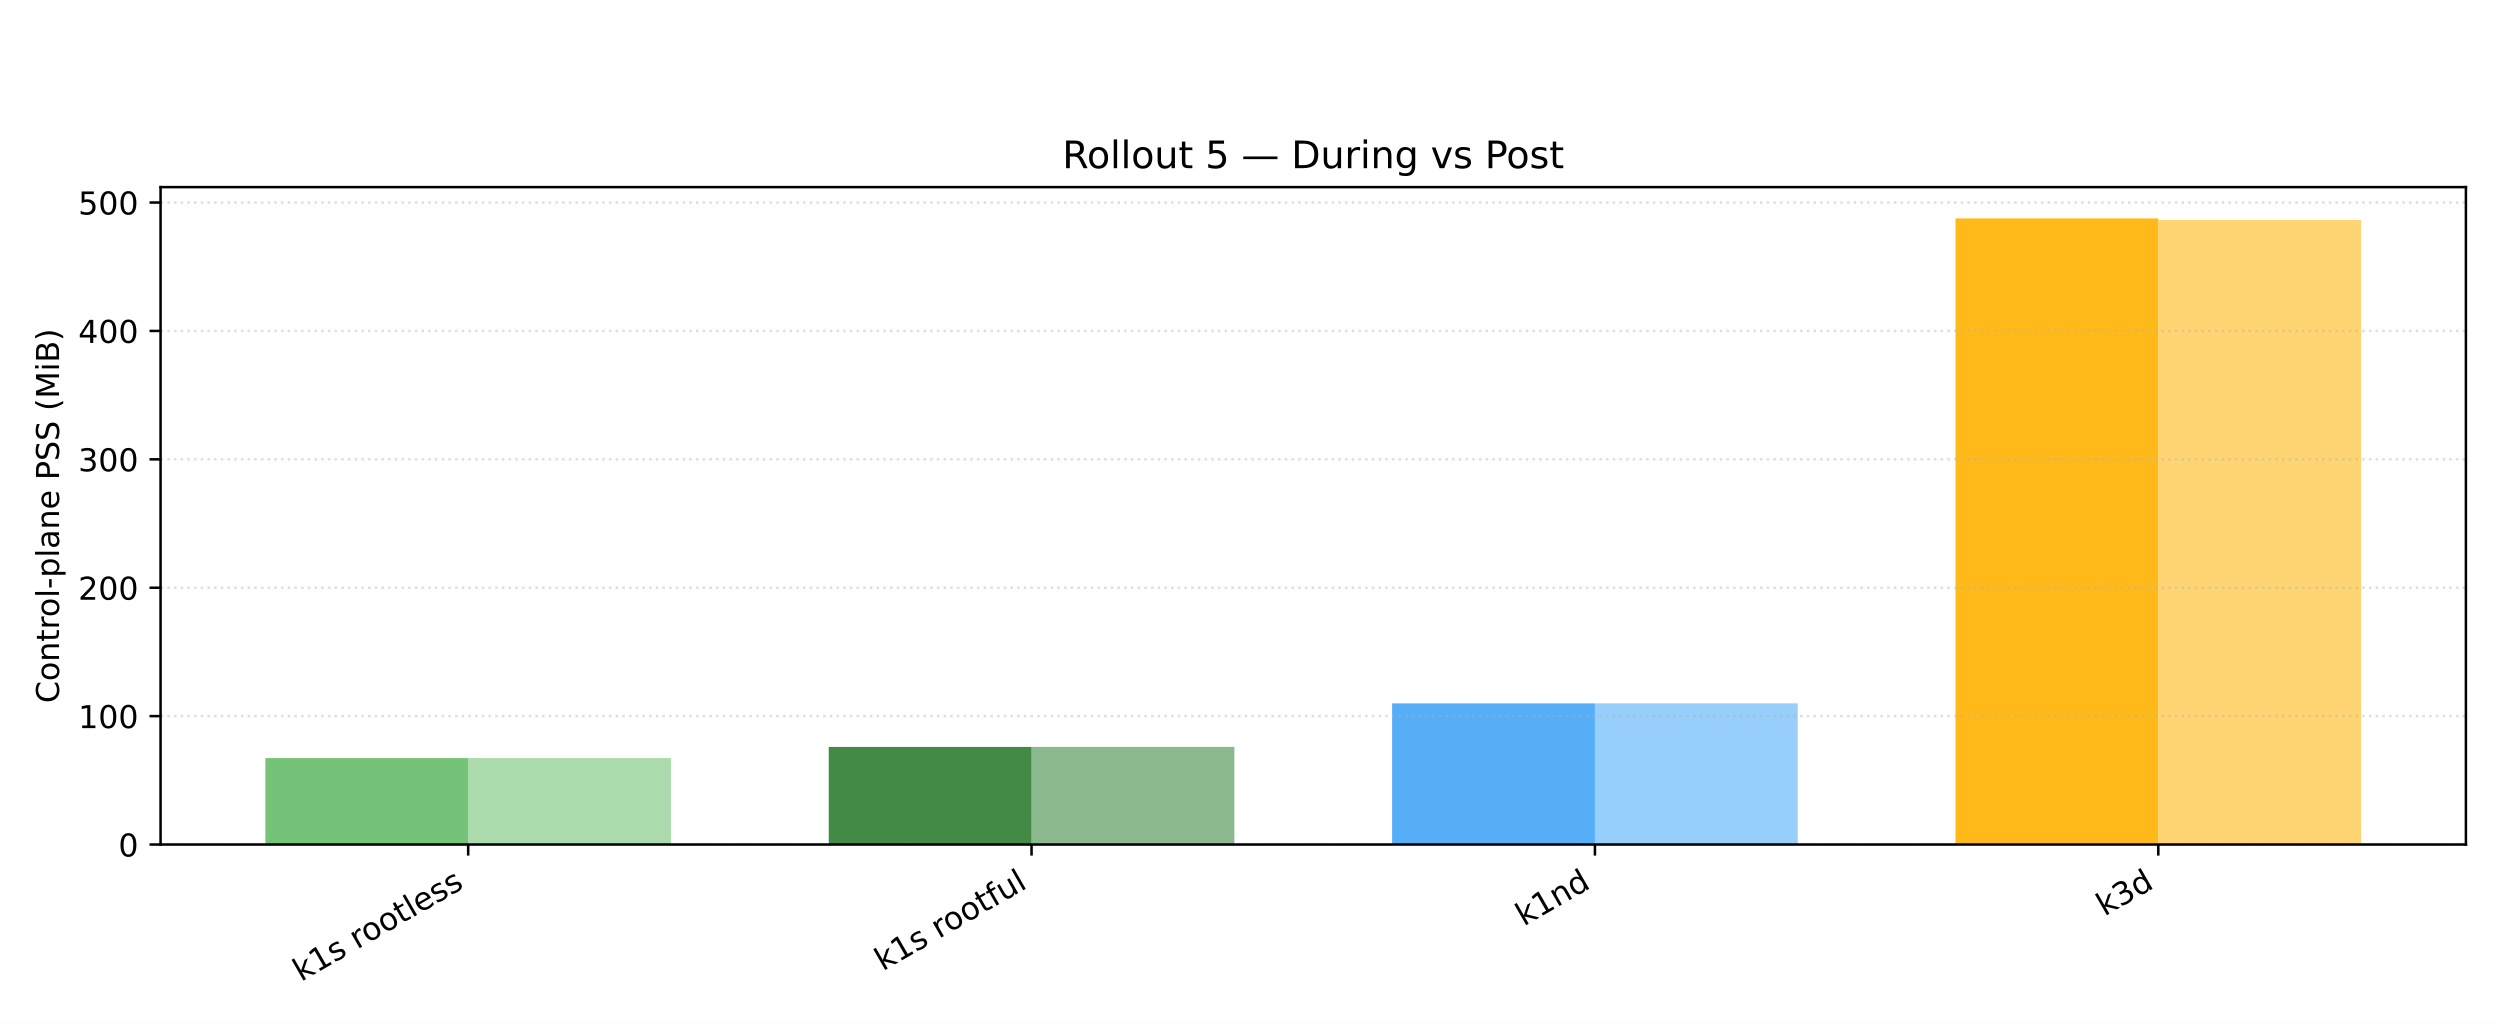
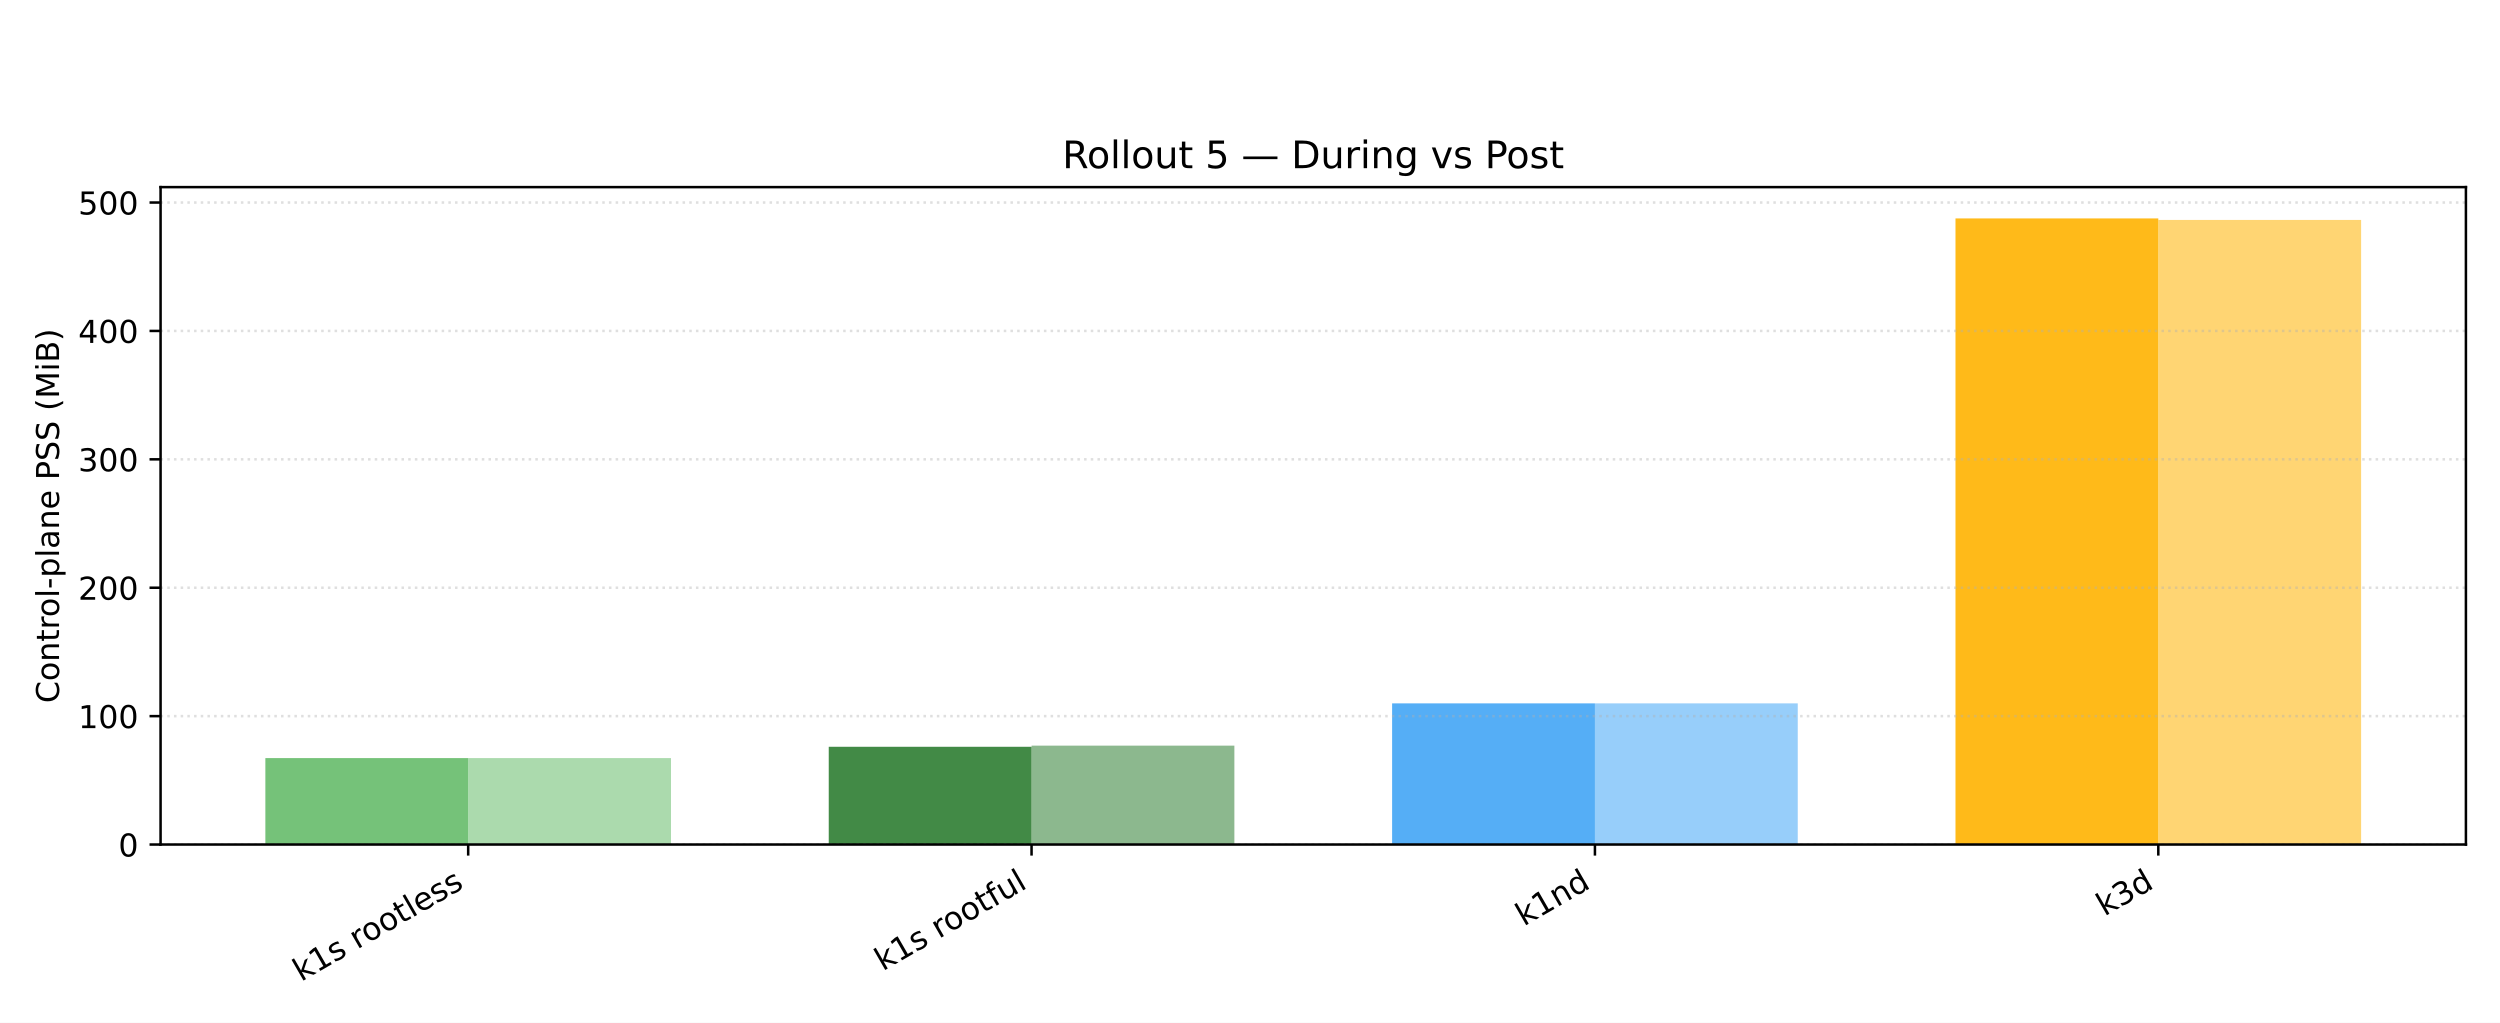
<svg xmlns="http://www.w3.org/2000/svg" xmlns:xlink="http://www.w3.org/1999/xlink" width="792pt" height="324pt" viewBox="0 0 792 324" version="1.1">
  <defs>
    <style type="text/css">*{stroke-linejoin: round; stroke-linecap: butt}</style>
  </defs>
  <g id="figure_1">
    <g id="patch_1">
      <path d="M 0 324  L 792 324  L 792 0  L 0 0  z " style="fill: #ffffff" />
    </g>
    <g id="axes_1">
      <g id="patch_2">
        <path d="M 50.87 267.545  L 781.2 267.545  L 781.2 59.28  L 50.87 59.28  z " style="fill: #ffffff" />
      </g>
      <g id="patch_3">
-         <path d="M 84.067 267.545  L 148.319 267.545  L 148.319 240.163  L 84.067 240.163  z " clip-path="url(#pd1eb137398)" style="fill: #66bb6a; opacity: 0.9" />
+         <path d="M 84.067 267.545  L 148.319 267.545  L 148.319 240.163  L 84.067 240.163  z " clip-path="url(#p0fabaeb2a7)" style="fill: #66bb6a; opacity: 0.9" />
      </g>
      <g id="patch_4">
-         <path d="M 262.544 267.545  L 326.796 267.545  L 326.796 236.628  L 262.544 236.628  z " clip-path="url(#pd1eb137398)" style="fill: #2e7d32; opacity: 0.9" />
+         <path d="M 262.544 267.545  L 326.796 267.545  L 326.796 236.58  L 262.544 236.58  z " clip-path="url(#p0fabaeb2a7)" style="fill: #2e7d32; opacity: 0.9" />
      </g>
      <g id="patch_5">
-         <path d="M 441.022 267.545  L 505.274 267.545  L 505.274 222.828  L 441.022 222.828  z " clip-path="url(#pd1eb137398)" style="fill: #42a5f5; opacity: 0.9" />
+         <path d="M 441.022 267.545  L 505.274 267.545  L 505.274 222.828  L 441.022 222.828  z " clip-path="url(#p0fabaeb2a7)" style="fill: #42a5f5; opacity: 0.9" />
      </g>
      <g id="patch_6">
-         <path d="M 619.499 267.545  L 683.751 267.545  L 683.751 69.197  L 619.499 69.197  z " clip-path="url(#pd1eb137398)" style="fill: #ffb300; opacity: 0.9" />
+         <path d="M 619.499 267.545  L 683.751 267.545  L 683.751 69.197  L 619.499 69.197  z " clip-path="url(#p0fabaeb2a7)" style="fill: #ffb300; opacity: 0.9" />
      </g>
      <g id="patch_7">
-         <path d="M 148.319 267.545  L 212.571 267.545  L 212.571 240.163  L 148.319 240.163  z " clip-path="url(#pd1eb137398)" style="fill: #66bb6a; opacity: 0.55" />
+         <path d="M 148.319 267.545  L 212.571 267.545  L 212.571 240.163  L 148.319 240.163  z " clip-path="url(#p0fabaeb2a7)" style="fill: #66bb6a; opacity: 0.55" />
      </g>
      <g id="patch_8">
-         <path d="M 326.796 267.545  L 391.048 267.545  L 391.048 236.619  L 326.796 236.619  z " clip-path="url(#pd1eb137398)" style="fill: #2e7d32; opacity: 0.55" />
+         <path d="M 326.796 267.545  L 391.048 267.545  L 391.048 236.218  L 326.796 236.218  z " clip-path="url(#p0fabaeb2a7)" style="fill: #2e7d32; opacity: 0.55" />
      </g>
      <g id="patch_9">
-         <path d="M 505.274 267.545  L 569.526 267.545  L 569.526 222.828  L 505.274 222.828  z " clip-path="url(#pd1eb137398)" style="fill: #42a5f5; opacity: 0.55" />
+         <path d="M 505.274 267.545  L 569.526 267.545  L 569.526 222.828  L 505.274 222.828  z " clip-path="url(#p0fabaeb2a7)" style="fill: #42a5f5; opacity: 0.55" />
      </g>
      <g id="patch_10">
-         <path d="M 683.751 267.545  L 748.003 267.545  L 748.003 69.676  L 683.751 69.676  z " clip-path="url(#pd1eb137398)" style="fill: #ffb300; opacity: 0.55" />
+         <path d="M 683.751 267.545  L 748.003 267.545  L 748.003 69.676  L 683.751 69.676  z " clip-path="url(#p0fabaeb2a7)" style="fill: #ffb300; opacity: 0.55" />
      </g>
      <g id="matplotlib.axis_1">
        <g id="xtick_1">
          <g id="line2d_1">
            <defs>
-               <path id="mcae2a9753b" d="M 0 0  L 0 3.5  " style="stroke: #000000; stroke-width: 0.8" />
+               <path id="mf6c3d02a0c" d="M 0 0  L 0 3.5  " style="stroke: #000000; stroke-width: 0.8" />
            </defs>
            <g>
-               <use xlink:href="#mcae2a9753b" x="148.319" y="267.545" style="stroke: #000000; stroke-width: 0.8" />
+               <use xlink:href="#mf6c3d02a0c" x="148.319" y="267.545" style="stroke: #000000; stroke-width: 0.8" />
            </g>
          </g>
          <g id="text_1">
            <g transform="translate(95.37419 311.0931) rotate(-30) scale(0.1 -0.1)">
              <defs>
                <path id="DejaVuSans-6b" d="M 581 4863  L 1159 4863  L 1159 1991  L 2875 3500  L 3609 3500  L 1753 1863  L 3688 0  L 2938 0  L 1159 1709  L 1159 0  L 581 0  L 581 4863  z " transform="scale(0.015625)" />
                <path id="DejaVuSans-31" d="M 794 531  L 1825 531  L 1825 4091  L 703 3866  L 703 4441  L 1819 4666  L 2450 4666  L 2450 531  L 3481 531  L 3481 0  L 794 0  L 794 531  z " transform="scale(0.015625)" />
                <path id="DejaVuSans-73" d="M 2834 3397  L 2834 2853  Q 2591 2978 2328 3040  Q 2066 3103 1784 3103  Q 1356 3103 1142 2972  Q 928 2841 928 2578  Q 928 2378 1081 2264  Q 1234 2150 1697 2047  L 1894 2003  Q 2506 1872 2764 1633  Q 3022 1394 3022 966  Q 3022 478 2636 193  Q 2250 -91 1575 -91  Q 1294 -91 989 -36  Q 684 19 347 128  L 347 722  Q 666 556 975 473  Q 1284 391 1588 391  Q 1994 391 2212 530  Q 2431 669 2431 922  Q 2431 1156 2273 1281  Q 2116 1406 1581 1522  L 1381 1569  Q 847 1681 609 1914  Q 372 2147 372 2553  Q 372 3047 722 3315  Q 1072 3584 1716 3584  Q 2034 3584 2315 3537  Q 2597 3491 2834 3397  z " transform="scale(0.015625)" />
                <path id="DejaVuSans-20" transform="scale(0.015625)" />
                <path id="DejaVuSans-72" d="M 2631 2963  Q 2534 3019 2420 3045  Q 2306 3072 2169 3072  Q 1681 3072 1420 2755  Q 1159 2438 1159 1844  L 1159 0  L 581 0  L 581 3500  L 1159 3500  L 1159 2956  Q 1341 3275 1631 3429  Q 1922 3584 2338 3584  Q 2397 3584 2469 3576  Q 2541 3569 2628 3553  L 2631 2963  z " transform="scale(0.015625)" />
                <path id="DejaVuSans-6f" d="M 1959 3097  Q 1497 3097 1228 2736  Q 959 2375 959 1747  Q 959 1119 1226 758  Q 1494 397 1959 397  Q 2419 397 2687 759  Q 2956 1122 2956 1747  Q 2956 2369 2687 2733  Q 2419 3097 1959 3097  z M 1959 3584  Q 2709 3584 3137 3096  Q 3566 2609 3566 1747  Q 3566 888 3137 398  Q 2709 -91 1959 -91  Q 1206 -91 779 398  Q 353 888 353 1747  Q 353 2609 779 3096  Q 1206 3584 1959 3584  z " transform="scale(0.015625)" />
                <path id="DejaVuSans-74" d="M 1172 4494  L 1172 3500  L 2356 3500  L 2356 3053  L 1172 3053  L 1172 1153  Q 1172 725 1289 603  Q 1406 481 1766 481  L 2356 481  L 2356 0  L 1766 0  Q 1100 0 847 248  Q 594 497 594 1153  L 594 3053  L 172 3053  L 172 3500  L 594 3500  L 594 4494  L 1172 4494  z " transform="scale(0.015625)" />
                <path id="DejaVuSans-6c" d="M 603 4863  L 1178 4863  L 1178 0  L 603 0  L 603 4863  z " transform="scale(0.015625)" />
                <path id="DejaVuSans-65" d="M 3597 1894  L 3597 1613  L 953 1613  Q 991 1019 1311 708  Q 1631 397 2203 397  Q 2534 397 2845 478  Q 3156 559 3463 722  L 3463 178  Q 3153 47 2828 -22  Q 2503 -91 2169 -91  Q 1331 -91 842 396  Q 353 884 353 1716  Q 353 2575 817 3079  Q 1281 3584 2069 3584  Q 2775 3584 3186 3129  Q 3597 2675 3597 1894  z M 3022 2063  Q 3016 2534 2758 2815  Q 2500 3097 2075 3097  Q 1594 3097 1305 2825  Q 1016 2553 972 2059  L 3022 2063  z " transform="scale(0.015625)" />
              </defs>
              <use xlink:href="#DejaVuSans-6b" />
              <use xlink:href="#DejaVuSans-31" transform="translate(57.91016 0)" />
              <use xlink:href="#DejaVuSans-73" transform="translate(121.5332 0)" />
              <use xlink:href="#DejaVuSans-20" transform="translate(173.6328 0)" />
              <use xlink:href="#DejaVuSans-72" transform="translate(205.4199 0)" />
              <use xlink:href="#DejaVuSans-6f" transform="translate(244.2832 0)" />
              <use xlink:href="#DejaVuSans-6f" transform="translate(305.4648 0)" />
              <use xlink:href="#DejaVuSans-74" transform="translate(366.6465 0)" />
              <use xlink:href="#DejaVuSans-6c" transform="translate(405.8555 0)" />
              <use xlink:href="#DejaVuSans-65" transform="translate(433.6387 0)" />
              <use xlink:href="#DejaVuSans-73" transform="translate(495.1621 0)" />
              <use xlink:href="#DejaVuSans-73" transform="translate(547.2617 0)" />
            </g>
          </g>
        </g>
        <g id="xtick_2">
          <g id="line2d_2">
            <g>
-               <use xlink:href="#mcae2a9753b" x="326.796" y="267.545" style="stroke: #000000; stroke-width: 0.8" />
+               <use xlink:href="#mf6c3d02a0c" x="326.796" y="267.545" style="stroke: #000000; stroke-width: 0.8" />
            </g>
          </g>
          <g id="text_2">
            <g transform="translate(279.6663 307.7361) rotate(-30) scale(0.1 -0.1)">
              <defs>
                <path id="DejaVuSans-66" d="M 2375 4863  L 2375 4384  L 1825 4384  Q 1516 4384 1395 4259  Q 1275 4134 1275 3809  L 1275 3500  L 2222 3500  L 2222 3053  L 1275 3053  L 1275 0  L 697 0  L 697 3053  L 147 3053  L 147 3500  L 697 3500  L 697 3744  Q 697 4328 969 4595  Q 1241 4863 1831 4863  L 2375 4863  z " transform="scale(0.015625)" />
                <path id="DejaVuSans-75" d="M 544 1381  L 544 3500  L 1119 3500  L 1119 1403  Q 1119 906 1312 657  Q 1506 409 1894 409  Q 2359 409 2629 706  Q 2900 1003 2900 1516  L 2900 3500  L 3475 3500  L 3475 0  L 2900 0  L 2900 538  Q 2691 219 2414 64  Q 2138 -91 1772 -91  Q 1169 -91 856 284  Q 544 659 544 1381  z M 1991 3584  L 1991 3584  z " transform="scale(0.015625)" />
              </defs>
              <use xlink:href="#DejaVuSans-6b" />
              <use xlink:href="#DejaVuSans-31" transform="translate(57.91016 0)" />
              <use xlink:href="#DejaVuSans-73" transform="translate(121.5332 0)" />
              <use xlink:href="#DejaVuSans-20" transform="translate(173.6328 0)" />
              <use xlink:href="#DejaVuSans-72" transform="translate(205.4199 0)" />
              <use xlink:href="#DejaVuSans-6f" transform="translate(244.2832 0)" />
              <use xlink:href="#DejaVuSans-6f" transform="translate(305.4648 0)" />
              <use xlink:href="#DejaVuSans-74" transform="translate(366.6465 0)" />
              <use xlink:href="#DejaVuSans-66" transform="translate(405.8555 0)" />
              <use xlink:href="#DejaVuSans-75" transform="translate(441.0605 0)" />
              <use xlink:href="#DejaVuSans-6c" transform="translate(504.4395 0)" />
            </g>
          </g>
        </g>
        <g id="xtick_3">
          <g id="line2d_3">
            <g>
-               <use xlink:href="#mcae2a9753b" x="505.274" y="267.545" style="stroke: #000000; stroke-width: 0.8" />
+               <use xlink:href="#mf6c3d02a0c" x="505.274" y="267.545" style="stroke: #000000; stroke-width: 0.8" />
            </g>
          </g>
          <g id="text_3">
            <g transform="translate(482.7227 293.5454) rotate(-30) scale(0.1 -0.1)">
              <defs>
                <path id="DejaVuSans-6e" d="M 3513 2113  L 3513 0  L 2938 0  L 2938 2094  Q 2938 2591 2744 2837  Q 2550 3084 2163 3084  Q 1697 3084 1428 2787  Q 1159 2491 1159 1978  L 1159 0  L 581 0  L 581 3500  L 1159 3500  L 1159 2956  Q 1366 3272 1645 3428  Q 1925 3584 2291 3584  Q 2894 3584 3203 3211  Q 3513 2838 3513 2113  z " transform="scale(0.015625)" />
                <path id="DejaVuSans-64" d="M 2906 2969  L 2906 4863  L 3481 4863  L 3481 0  L 2906 0  L 2906 525  Q 2725 213 2448 61  Q 2172 -91 1784 -91  Q 1150 -91 751 415  Q 353 922 353 1747  Q 353 2572 751 3078  Q 1150 3584 1784 3584  Q 2172 3584 2448 3432  Q 2725 3281 2906 2969  z M 947 1747  Q 947 1113 1208 752  Q 1469 391 1925 391  Q 2381 391 2643 752  Q 2906 1113 2906 1747  Q 2906 2381 2643 2742  Q 2381 3103 1925 3103  Q 1469 3103 1208 2742  Q 947 2381 947 1747  z " transform="scale(0.015625)" />
              </defs>
              <use xlink:href="#DejaVuSans-6b" />
              <use xlink:href="#DejaVuSans-31" transform="translate(57.91016 0)" />
              <use xlink:href="#DejaVuSans-6e" transform="translate(121.5332 0)" />
              <use xlink:href="#DejaVuSans-64" transform="translate(184.9121 0)" />
            </g>
          </g>
        </g>
        <g id="xtick_4">
          <g id="line2d_4">
            <g>
-               <use xlink:href="#mcae2a9753b" x="683.751" y="267.545" style="stroke: #000000; stroke-width: 0.8" />
+               <use xlink:href="#mf6c3d02a0c" x="683.751" y="267.545" style="stroke: #000000; stroke-width: 0.8" />
            </g>
          </g>
          <g id="text_4">
            <g transform="translate(666.6886 290.3767) rotate(-30) scale(0.1 -0.1)">
              <defs>
                <path id="DejaVuSans-33" d="M 2597 2516  Q 3050 2419 3304 2112  Q 3559 1806 3559 1356  Q 3559 666 3084 287  Q 2609 -91 1734 -91  Q 1441 -91 1130 -33  Q 819 25 488 141  L 488 750  Q 750 597 1062 519  Q 1375 441 1716 441  Q 2309 441 2620 675  Q 2931 909 2931 1356  Q 2931 1769 2642 2001  Q 2353 2234 1838 2234  L 1294 2234  L 1294 2753  L 1863 2753  Q 2328 2753 2575 2939  Q 2822 3125 2822 3475  Q 2822 3834 2567 4026  Q 2313 4219 1838 4219  Q 1578 4219 1281 4162  Q 984 4106 628 3988  L 628 4550  Q 988 4650 1302 4700  Q 1616 4750 1894 4750  Q 2613 4750 3031 4423  Q 3450 4097 3450 3541  Q 3450 3153 3228 2886  Q 3006 2619 2597 2516  z " transform="scale(0.015625)" />
              </defs>
              <use xlink:href="#DejaVuSans-6b" />
              <use xlink:href="#DejaVuSans-33" transform="translate(57.91016 0)" />
              <use xlink:href="#DejaVuSans-64" transform="translate(121.5332 0)" />
            </g>
          </g>
        </g>
      </g>
      <g id="matplotlib.axis_2">
        <g id="ytick_1">
          <g id="line2d_5">
-             <path d="M 50.87 267.545  L 781.2 267.545  " clip-path="url(#pd1eb137398)" style="fill: none; stroke-dasharray: 0.8,1.32; stroke-dashoffset: 0; stroke: #b0b0b0; stroke-opacity: 0.4; stroke-width: 0.8" />
+             <path d="M 50.87 267.545  L 781.2 267.545  " clip-path="url(#p0fabaeb2a7)" style="fill: none; stroke-dasharray: 0.8,1.32; stroke-dashoffset: 0; stroke: #b0b0b0; stroke-opacity: 0.4; stroke-width: 0.8" />
          </g>
          <g id="line2d_6">
            <defs>
-               <path id="m1b77886b3f" d="M 0 0  L -3.5 0  " style="stroke: #000000; stroke-width: 0.8" />
+               <path id="m9a0b3316e9" d="M 0 0  L -3.5 0  " style="stroke: #000000; stroke-width: 0.8" />
            </defs>
            <g>
-               <use xlink:href="#m1b77886b3f" x="50.87" y="267.545" style="stroke: #000000; stroke-width: 0.8" />
+               <use xlink:href="#m9a0b3316e9" x="50.87" y="267.545" style="stroke: #000000; stroke-width: 0.8" />
            </g>
          </g>
          <g id="text_5">
            <g transform="translate(37.5075 271.3447) scale(0.1 -0.1)">
              <defs>
                <path id="DejaVuSans-30" d="M 2034 4250  Q 1547 4250 1301 3770  Q 1056 3291 1056 2328  Q 1056 1369 1301 889  Q 1547 409 2034 409  Q 2525 409 2770 889  Q 3016 1369 3016 2328  Q 3016 3291 2770 3770  Q 2525 4250 2034 4250  z M 2034 4750  Q 2819 4750 3233 4129  Q 3647 3509 3647 2328  Q 3647 1150 3233 529  Q 2819 -91 2034 -91  Q 1250 -91 836 529  Q 422 1150 422 2328  Q 422 3509 836 4129  Q 1250 4750 2034 4750  z " transform="scale(0.015625)" />
              </defs>
              <use xlink:href="#DejaVuSans-30" />
            </g>
          </g>
        </g>
        <g id="ytick_2">
          <g id="line2d_7">
-             <path d="M 50.87 226.868  L 781.2 226.868  " clip-path="url(#pd1eb137398)" style="fill: none; stroke-dasharray: 0.8,1.32; stroke-dashoffset: 0; stroke: #b0b0b0; stroke-opacity: 0.4; stroke-width: 0.8" />
+             <path d="M 50.87 226.868  L 781.2 226.868  " clip-path="url(#p0fabaeb2a7)" style="fill: none; stroke-dasharray: 0.8,1.32; stroke-dashoffset: 0; stroke: #b0b0b0; stroke-opacity: 0.4; stroke-width: 0.8" />
          </g>
          <g id="line2d_8">
            <g>
-               <use xlink:href="#m1b77886b3f" x="50.87" y="226.868" style="stroke: #000000; stroke-width: 0.8" />
+               <use xlink:href="#m9a0b3316e9" x="50.87" y="226.868" style="stroke: #000000; stroke-width: 0.8" />
            </g>
          </g>
          <g id="text_6">
            <g transform="translate(24.7825 230.6669) scale(0.1 -0.1)">
              <use xlink:href="#DejaVuSans-31" />
              <use xlink:href="#DejaVuSans-30" transform="translate(63.62305 0)" />
              <use xlink:href="#DejaVuSans-30" transform="translate(127.2461 0)" />
            </g>
          </g>
        </g>
        <g id="ytick_3">
          <g id="line2d_9">
-             <path d="M 50.87 186.19  L 781.2 186.19  " clip-path="url(#pd1eb137398)" style="fill: none; stroke-dasharray: 0.8,1.32; stroke-dashoffset: 0; stroke: #b0b0b0; stroke-opacity: 0.4; stroke-width: 0.8" />
+             <path d="M 50.87 186.19  L 781.2 186.19  " clip-path="url(#p0fabaeb2a7)" style="fill: none; stroke-dasharray: 0.8,1.32; stroke-dashoffset: 0; stroke: #b0b0b0; stroke-opacity: 0.4; stroke-width: 0.8" />
          </g>
          <g id="line2d_10">
            <g>
-               <use xlink:href="#m1b77886b3f" x="50.87" y="186.19" style="stroke: #000000; stroke-width: 0.8" />
+               <use xlink:href="#m9a0b3316e9" x="50.87" y="186.19" style="stroke: #000000; stroke-width: 0.8" />
            </g>
          </g>
          <g id="text_7">
            <g transform="translate(24.7825 189.989) scale(0.1 -0.1)">
              <defs>
                <path id="DejaVuSans-32" d="M 1228 531  L 3431 531  L 3431 0  L 469 0  L 469 531  Q 828 903 1448 1529  Q 2069 2156 2228 2338  Q 2531 2678 2651 2914  Q 2772 3150 2772 3378  Q 2772 3750 2511 3984  Q 2250 4219 1831 4219  Q 1534 4219 1204 4116  Q 875 4013 500 3803  L 500 4441  Q 881 4594 1212 4672  Q 1544 4750 1819 4750  Q 2544 4750 2975 4387  Q 3406 4025 3406 3419  Q 3406 3131 3298 2873  Q 3191 2616 2906 2266  Q 2828 2175 2409 1742  Q 1991 1309 1228 531  z " transform="scale(0.015625)" />
              </defs>
              <use xlink:href="#DejaVuSans-32" />
              <use xlink:href="#DejaVuSans-30" transform="translate(63.62305 0)" />
              <use xlink:href="#DejaVuSans-30" transform="translate(127.2461 0)" />
            </g>
          </g>
        </g>
        <g id="ytick_4">
          <g id="line2d_11">
-             <path d="M 50.87 145.512  L 781.2 145.512  " clip-path="url(#pd1eb137398)" style="fill: none; stroke-dasharray: 0.8,1.32; stroke-dashoffset: 0; stroke: #b0b0b0; stroke-opacity: 0.4; stroke-width: 0.8" />
+             <path d="M 50.87 145.512  L 781.2 145.512  " clip-path="url(#p0fabaeb2a7)" style="fill: none; stroke-dasharray: 0.8,1.32; stroke-dashoffset: 0; stroke: #b0b0b0; stroke-opacity: 0.4; stroke-width: 0.8" />
          </g>
          <g id="line2d_12">
            <g>
-               <use xlink:href="#m1b77886b3f" x="50.87" y="145.512" style="stroke: #000000; stroke-width: 0.8" />
+               <use xlink:href="#m9a0b3316e9" x="50.87" y="145.512" style="stroke: #000000; stroke-width: 0.8" />
            </g>
          </g>
          <g id="text_8">
            <g transform="translate(24.7825 149.3112) scale(0.1 -0.1)">
              <use xlink:href="#DejaVuSans-33" />
              <use xlink:href="#DejaVuSans-30" transform="translate(63.62305 0)" />
              <use xlink:href="#DejaVuSans-30" transform="translate(127.2461 0)" />
            </g>
          </g>
        </g>
        <g id="ytick_5">
          <g id="line2d_13">
-             <path d="M 50.87 104.834  L 781.2 104.834  " clip-path="url(#pd1eb137398)" style="fill: none; stroke-dasharray: 0.8,1.32; stroke-dashoffset: 0; stroke: #b0b0b0; stroke-opacity: 0.4; stroke-width: 0.8" />
+             <path d="M 50.87 104.834  L 781.2 104.834  " clip-path="url(#p0fabaeb2a7)" style="fill: none; stroke-dasharray: 0.8,1.32; stroke-dashoffset: 0; stroke: #b0b0b0; stroke-opacity: 0.4; stroke-width: 0.8" />
          </g>
          <g id="line2d_14">
            <g>
-               <use xlink:href="#m1b77886b3f" x="50.87" y="104.834" style="stroke: #000000; stroke-width: 0.8" />
+               <use xlink:href="#m9a0b3316e9" x="50.87" y="104.834" style="stroke: #000000; stroke-width: 0.8" />
            </g>
          </g>
          <g id="text_9">
            <g transform="translate(24.7825 108.6334) scale(0.1 -0.1)">
              <defs>
                <path id="DejaVuSans-34" d="M 2419 4116  L 825 1625  L 2419 1625  L 2419 4116  z M 2253 4666  L 3047 4666  L 3047 1625  L 3713 1625  L 3713 1100  L 3047 1100  L 3047 0  L 2419 0  L 2419 1100  L 313 1100  L 313 1709  L 2253 4666  z " transform="scale(0.015625)" />
              </defs>
              <use xlink:href="#DejaVuSans-34" />
              <use xlink:href="#DejaVuSans-30" transform="translate(63.62305 0)" />
              <use xlink:href="#DejaVuSans-30" transform="translate(127.2461 0)" />
            </g>
          </g>
        </g>
        <g id="ytick_6">
          <g id="line2d_15">
-             <path d="M 50.87 64.156  L 781.2 64.156  " clip-path="url(#pd1eb137398)" style="fill: none; stroke-dasharray: 0.8,1.32; stroke-dashoffset: 0; stroke: #b0b0b0; stroke-opacity: 0.4; stroke-width: 0.8" />
+             <path d="M 50.87 64.156  L 781.2 64.156  " clip-path="url(#p0fabaeb2a7)" style="fill: none; stroke-dasharray: 0.8,1.32; stroke-dashoffset: 0; stroke: #b0b0b0; stroke-opacity: 0.4; stroke-width: 0.8" />
          </g>
          <g id="line2d_16">
            <g>
-               <use xlink:href="#m1b77886b3f" x="50.87" y="64.156" style="stroke: #000000; stroke-width: 0.8" />
+               <use xlink:href="#m9a0b3316e9" x="50.87" y="64.156" style="stroke: #000000; stroke-width: 0.8" />
            </g>
          </g>
          <g id="text_10">
            <g transform="translate(24.7825 67.95559) scale(0.1 -0.1)">
              <defs>
                <path id="DejaVuSans-35" d="M 691 4666  L 3169 4666  L 3169 4134  L 1269 4134  L 1269 2991  Q 1406 3038 1543 3061  Q 1681 3084 1819 3084  Q 2600 3084 3056 2656  Q 3513 2228 3513 1497  Q 3513 744 3044 326  Q 2575 -91 1722 -91  Q 1428 -91 1123 -41  Q 819 9 494 109  L 494 744  Q 775 591 1075 516  Q 1375 441 1709 441  Q 2250 441 2565 725  Q 2881 1009 2881 1497  Q 2881 1984 2565 2268  Q 2250 2553 1709 2553  Q 1456 2553 1204 2497  Q 953 2441 691 2322  L 691 4666  z " transform="scale(0.015625)" />
              </defs>
              <use xlink:href="#DejaVuSans-35" />
              <use xlink:href="#DejaVuSans-30" transform="translate(63.62305 0)" />
              <use xlink:href="#DejaVuSans-30" transform="translate(127.2461 0)" />
            </g>
          </g>
        </g>
        <g id="text_11">
          <g transform="translate(18.70281 222.737) rotate(-90) scale(0.1 -0.1)">
            <defs>
              <path id="DejaVuSans-43" d="M 4122 4306  L 4122 3641  Q 3803 3938 3442 4084  Q 3081 4231 2675 4231  Q 1875 4231 1450 3742  Q 1025 3253 1025 2328  Q 1025 1406 1450 917  Q 1875 428 2675 428  Q 3081 428 3442 575  Q 3803 722 4122 1019  L 4122 359  Q 3791 134 3420 21  Q 3050 -91 2638 -91  Q 1578 -91 968 557  Q 359 1206 359 2328  Q 359 3453 968 4101  Q 1578 4750 2638 4750  Q 3056 4750 3426 4639  Q 3797 4528 4122 4306  z " transform="scale(0.015625)" />
              <path id="DejaVuSans-2011" d="M 313 2009  L 1997 2009  L 1997 1497  L 313 1497  L 313 2009  z " transform="scale(0.015625)" />
              <path id="DejaVuSans-70" d="M 1159 525  L 1159 -1331  L 581 -1331  L 581 3500  L 1159 3500  L 1159 2969  Q 1341 3281 1617 3432  Q 1894 3584 2278 3584  Q 2916 3584 3314 3078  Q 3713 2572 3713 1747  Q 3713 922 3314 415  Q 2916 -91 2278 -91  Q 1894 -91 1617 61  Q 1341 213 1159 525  z M 3116 1747  Q 3116 2381 2855 2742  Q 2594 3103 2138 3103  Q 1681 3103 1420 2742  Q 1159 2381 1159 1747  Q 1159 1113 1420 752  Q 1681 391 2138 391  Q 2594 391 2855 752  Q 3116 1113 3116 1747  z " transform="scale(0.015625)" />
              <path id="DejaVuSans-61" d="M 2194 1759  Q 1497 1759 1228 1600  Q 959 1441 959 1056  Q 959 750 1161 570  Q 1363 391 1709 391  Q 2188 391 2477 730  Q 2766 1069 2766 1631  L 2766 1759  L 2194 1759  z M 3341 1997  L 3341 0  L 2766 0  L 2766 531  Q 2569 213 2275 61  Q 1981 -91 1556 -91  Q 1019 -91 701 211  Q 384 513 384 1019  Q 384 1609 779 1909  Q 1175 2209 1959 2209  L 2766 2209  L 2766 2266  Q 2766 2663 2505 2880  Q 2244 3097 1772 3097  Q 1472 3097 1187 3025  Q 903 2953 641 2809  L 641 3341  Q 956 3463 1253 3523  Q 1550 3584 1831 3584  Q 2591 3584 2966 3190  Q 3341 2797 3341 1997  z " transform="scale(0.015625)" />
              <path id="DejaVuSans-50" d="M 1259 4147  L 1259 2394  L 2053 2394  Q 2494 2394 2734 2622  Q 2975 2850 2975 3272  Q 2975 3691 2734 3919  Q 2494 4147 2053 4147  L 1259 4147  z M 628 4666  L 2053 4666  Q 2838 4666 3239 4311  Q 3641 3956 3641 3272  Q 3641 2581 3239 2228  Q 2838 1875 2053 1875  L 1259 1875  L 1259 0  L 628 0  L 628 4666  z " transform="scale(0.015625)" />
              <path id="DejaVuSans-53" d="M 3425 4513  L 3425 3897  Q 3066 4069 2747 4153  Q 2428 4238 2131 4238  Q 1616 4238 1336 4038  Q 1056 3838 1056 3469  Q 1056 3159 1242 3001  Q 1428 2844 1947 2747  L 2328 2669  Q 3034 2534 3370 2195  Q 3706 1856 3706 1288  Q 3706 609 3251 259  Q 2797 -91 1919 -91  Q 1588 -91 1214 -16  Q 841 59 441 206  L 441 856  Q 825 641 1194 531  Q 1563 422 1919 422  Q 2459 422 2753 634  Q 3047 847 3047 1241  Q 3047 1584 2836 1778  Q 2625 1972 2144 2069  L 1759 2144  Q 1053 2284 737 2584  Q 422 2884 422 3419  Q 422 4038 858 4394  Q 1294 4750 2059 4750  Q 2388 4750 2728 4690  Q 3069 4631 3425 4513  z " transform="scale(0.015625)" />
              <path id="DejaVuSans-28" d="M 1984 4856  Q 1566 4138 1362 3434  Q 1159 2731 1159 2009  Q 1159 1288 1364 580  Q 1569 -128 1984 -844  L 1484 -844  Q 1016 -109 783 600  Q 550 1309 550 2009  Q 550 2706 781 3412  Q 1013 4119 1484 4856  L 1984 4856  z " transform="scale(0.015625)" />
              <path id="DejaVuSans-4d" d="M 628 4666  L 1569 4666  L 2759 1491  L 3956 4666  L 4897 4666  L 4897 0  L 4281 0  L 4281 4097  L 3078 897  L 2444 897  L 1241 4097  L 1241 0  L 628 0  L 628 4666  z " transform="scale(0.015625)" />
              <path id="DejaVuSans-69" d="M 603 3500  L 1178 3500  L 1178 0  L 603 0  L 603 3500  z M 603 4863  L 1178 4863  L 1178 4134  L 603 4134  L 603 4863  z " transform="scale(0.015625)" />
              <path id="DejaVuSans-42" d="M 1259 2228  L 1259 519  L 2272 519  Q 2781 519 3026 730  Q 3272 941 3272 1375  Q 3272 1813 3026 2020  Q 2781 2228 2272 2228  L 1259 2228  z M 1259 4147  L 1259 2741  L 2194 2741  Q 2656 2741 2882 2914  Q 3109 3088 3109 3444  Q 3109 3797 2882 3972  Q 2656 4147 2194 4147  L 1259 4147  z M 628 4666  L 2241 4666  Q 2963 4666 3353 4366  Q 3744 4066 3744 3513  Q 3744 3084 3544 2831  Q 3344 2578 2956 2516  Q 3422 2416 3680 2098  Q 3938 1781 3938 1306  Q 3938 681 3513 340  Q 3088 0 2303 0  L 628 0  L 628 4666  z " transform="scale(0.015625)" />
              <path id="DejaVuSans-29" d="M 513 4856  L 1013 4856  Q 1481 4119 1714 3412  Q 1947 2706 1947 2009  Q 1947 1309 1714 600  Q 1481 -109 1013 -844  L 513 -844  Q 928 -128 1133 580  Q 1338 1288 1338 2009  Q 1338 2731 1133 3434  Q 928 4138 513 4856  z " transform="scale(0.015625)" />
            </defs>
            <use xlink:href="#DejaVuSans-43" />
            <use xlink:href="#DejaVuSans-6f" transform="translate(69.82422 0)" />
            <use xlink:href="#DejaVuSans-6e" transform="translate(131.0059 0)" />
            <use xlink:href="#DejaVuSans-74" transform="translate(194.3848 0)" />
            <use xlink:href="#DejaVuSans-72" transform="translate(233.5938 0)" />
            <use xlink:href="#DejaVuSans-6f" transform="translate(272.457 0)" />
            <use xlink:href="#DejaVuSans-6c" transform="translate(333.6387 0)" />
            <use xlink:href="#DejaVuSans-2011" transform="translate(361.4219 0)" />
            <use xlink:href="#DejaVuSans-70" transform="translate(397.5059 0)" />
            <use xlink:href="#DejaVuSans-6c" transform="translate(460.9824 0)" />
            <use xlink:href="#DejaVuSans-61" transform="translate(488.7656 0)" />
            <use xlink:href="#DejaVuSans-6e" transform="translate(550.0449 0)" />
            <use xlink:href="#DejaVuSans-65" transform="translate(613.4238 0)" />
            <use xlink:href="#DejaVuSans-20" transform="translate(674.9473 0)" />
            <use xlink:href="#DejaVuSans-50" transform="translate(706.7344 0)" />
            <use xlink:href="#DejaVuSans-53" transform="translate(767.0371 0)" />
            <use xlink:href="#DejaVuSans-53" transform="translate(830.5137 0)" />
            <use xlink:href="#DejaVuSans-20" transform="translate(893.9902 0)" />
            <use xlink:href="#DejaVuSans-28" transform="translate(925.7773 0)" />
            <use xlink:href="#DejaVuSans-4d" transform="translate(964.791 0)" />
            <use xlink:href="#DejaVuSans-69" transform="translate(1051.07 0)" />
            <use xlink:href="#DejaVuSans-42" transform="translate(1078.854 0)" />
            <use xlink:href="#DejaVuSans-29" transform="translate(1147.457 0)" />
          </g>
        </g>
      </g>
      <g id="patch_11">
        <path d="M 50.87 267.545  L 50.87 59.28  " style="fill: none; stroke: #000000; stroke-width: 0.8; stroke-linejoin: miter; stroke-linecap: square" />
      </g>
      <g id="patch_12">
        <path d="M 781.2 267.545  L 781.2 59.28  " style="fill: none; stroke: #000000; stroke-width: 0.8; stroke-linejoin: miter; stroke-linecap: square" />
      </g>
      <g id="patch_13">
        <path d="M 50.87 267.545  L 781.2 267.545  " style="fill: none; stroke: #000000; stroke-width: 0.8; stroke-linejoin: miter; stroke-linecap: square" />
      </g>
      <g id="patch_14">
        <path d="M 50.87 59.28  L 781.2 59.28  " style="fill: none; stroke: #000000; stroke-width: 0.8; stroke-linejoin: miter; stroke-linecap: square" />
      </g>
      <g id="text_12">
        <g transform="translate(336.5594 53.28) scale(0.12 -0.12)">
          <defs>
            <path id="DejaVuSans-52" d="M 2841 2188  Q 3044 2119 3236 1894  Q 3428 1669 3622 1275  L 4263 0  L 3584 0  L 2988 1197  Q 2756 1666 2539 1819  Q 2322 1972 1947 1972  L 1259 1972  L 1259 0  L 628 0  L 628 4666  L 2053 4666  Q 2853 4666 3247 4331  Q 3641 3997 3641 3322  Q 3641 2881 3436 2590  Q 3231 2300 2841 2188  z M 1259 4147  L 1259 2491  L 2053 2491  Q 2509 2491 2742 2702  Q 2975 2913 2975 3322  Q 2975 3731 2742 3939  Q 2509 4147 2053 4147  L 1259 4147  z " transform="scale(0.015625)" />
            <path id="DejaVuSans-2014" d="M 313 1978  L 6088 1978  L 6088 1528  L 313 1528  L 313 1978  z " transform="scale(0.015625)" />
            <path id="DejaVuSans-44" d="M 1259 4147  L 1259 519  L 2022 519  Q 2988 519 3436 956  Q 3884 1394 3884 2338  Q 3884 3275 3436 3711  Q 2988 4147 2022 4147  L 1259 4147  z M 628 4666  L 1925 4666  Q 3281 4666 3915 4102  Q 4550 3538 4550 2338  Q 4550 1131 3912 565  Q 3275 0 1925 0  L 628 0  L 628 4666  z " transform="scale(0.015625)" />
            <path id="DejaVuSans-67" d="M 2906 1791  Q 2906 2416 2648 2759  Q 2391 3103 1925 3103  Q 1463 3103 1205 2759  Q 947 2416 947 1791  Q 947 1169 1205 825  Q 1463 481 1925 481  Q 2391 481 2648 825  Q 2906 1169 2906 1791  z M 3481 434  Q 3481 -459 3084 -895  Q 2688 -1331 1869 -1331  Q 1566 -1331 1297 -1286  Q 1028 -1241 775 -1147  L 775 -588  Q 1028 -725 1275 -790  Q 1522 -856 1778 -856  Q 2344 -856 2625 -561  Q 2906 -266 2906 331  L 2906 616  Q 2728 306 2450 153  Q 2172 0 1784 0  Q 1141 0 747 490  Q 353 981 353 1791  Q 353 2603 747 3093  Q 1141 3584 1784 3584  Q 2172 3584 2450 3431  Q 2728 3278 2906 2969  L 2906 3500  L 3481 3500  L 3481 434  z " transform="scale(0.015625)" />
            <path id="DejaVuSans-76" d="M 191 3500  L 800 3500  L 1894 563  L 2988 3500  L 3597 3500  L 2284 0  L 1503 0  L 191 3500  z " transform="scale(0.015625)" />
          </defs>
          <use xlink:href="#DejaVuSans-52" />
          <use xlink:href="#DejaVuSans-6f" transform="translate(64.98242 0)" />
          <use xlink:href="#DejaVuSans-6c" transform="translate(126.1641 0)" />
          <use xlink:href="#DejaVuSans-6c" transform="translate(153.9473 0)" />
          <use xlink:href="#DejaVuSans-6f" transform="translate(181.7305 0)" />
          <use xlink:href="#DejaVuSans-75" transform="translate(242.9121 0)" />
          <use xlink:href="#DejaVuSans-74" transform="translate(306.291 0)" />
          <use xlink:href="#DejaVuSans-20" transform="translate(345.5 0)" />
          <use xlink:href="#DejaVuSans-35" transform="translate(377.2871 0)" />
          <use xlink:href="#DejaVuSans-20" transform="translate(440.9102 0)" />
          <use xlink:href="#DejaVuSans-2014" transform="translate(472.6973 0)" />
          <use xlink:href="#DejaVuSans-20" transform="translate(572.6973 0)" />
          <use xlink:href="#DejaVuSans-44" transform="translate(604.4844 0)" />
          <use xlink:href="#DejaVuSans-75" transform="translate(681.4863 0)" />
          <use xlink:href="#DejaVuSans-72" transform="translate(744.8652 0)" />
          <use xlink:href="#DejaVuSans-69" transform="translate(785.9785 0)" />
          <use xlink:href="#DejaVuSans-6e" transform="translate(813.7617 0)" />
          <use xlink:href="#DejaVuSans-67" transform="translate(877.1406 0)" />
          <use xlink:href="#DejaVuSans-20" transform="translate(940.6172 0)" />
          <use xlink:href="#DejaVuSans-76" transform="translate(972.4043 0)" />
          <use xlink:href="#DejaVuSans-73" transform="translate(1031.584 0)" />
          <use xlink:href="#DejaVuSans-20" transform="translate(1083.684 0)" />
          <use xlink:href="#DejaVuSans-50" transform="translate(1115.471 0)" />
          <use xlink:href="#DejaVuSans-6f" transform="translate(1172.148 0)" />
          <use xlink:href="#DejaVuSans-73" transform="translate(1233.33 0)" />
          <use xlink:href="#DejaVuSans-74" transform="translate(1285.43 0)" />
        </g>
      </g>
    </g>
  </g>
  <defs>
-     <clipPath id="pd1eb137398">
+     <clipPath id="p0fabaeb2a7">
      <rect x="50.87" y="59.28" width="730.33" height="208.265" />
    </clipPath>
  </defs>
</svg>
